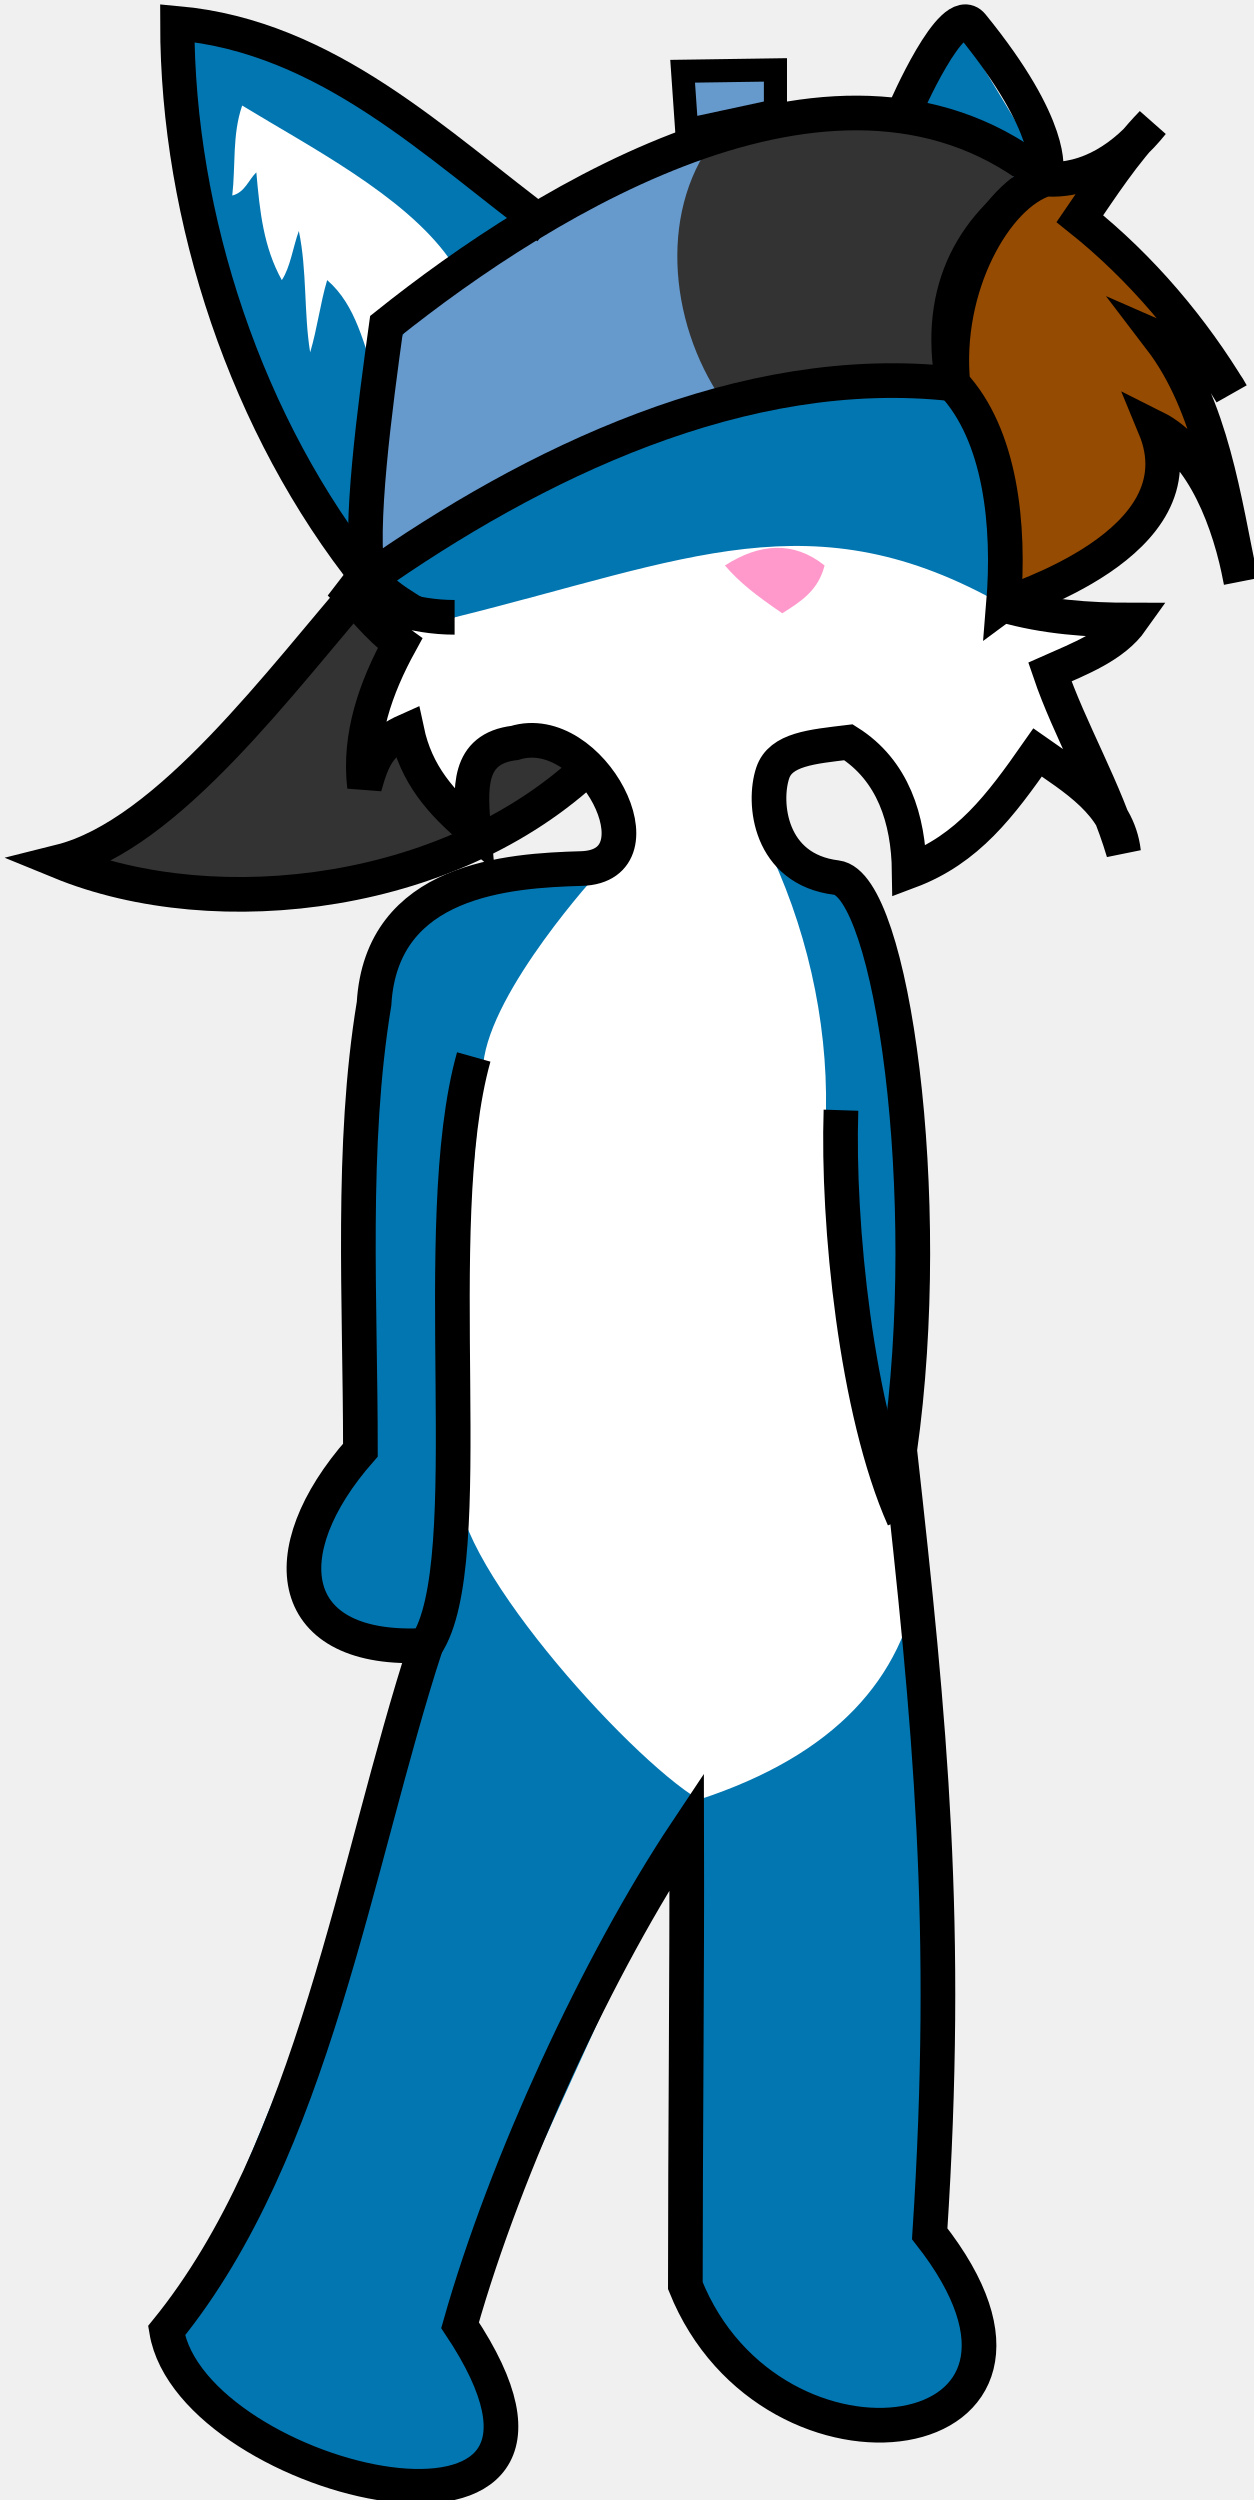
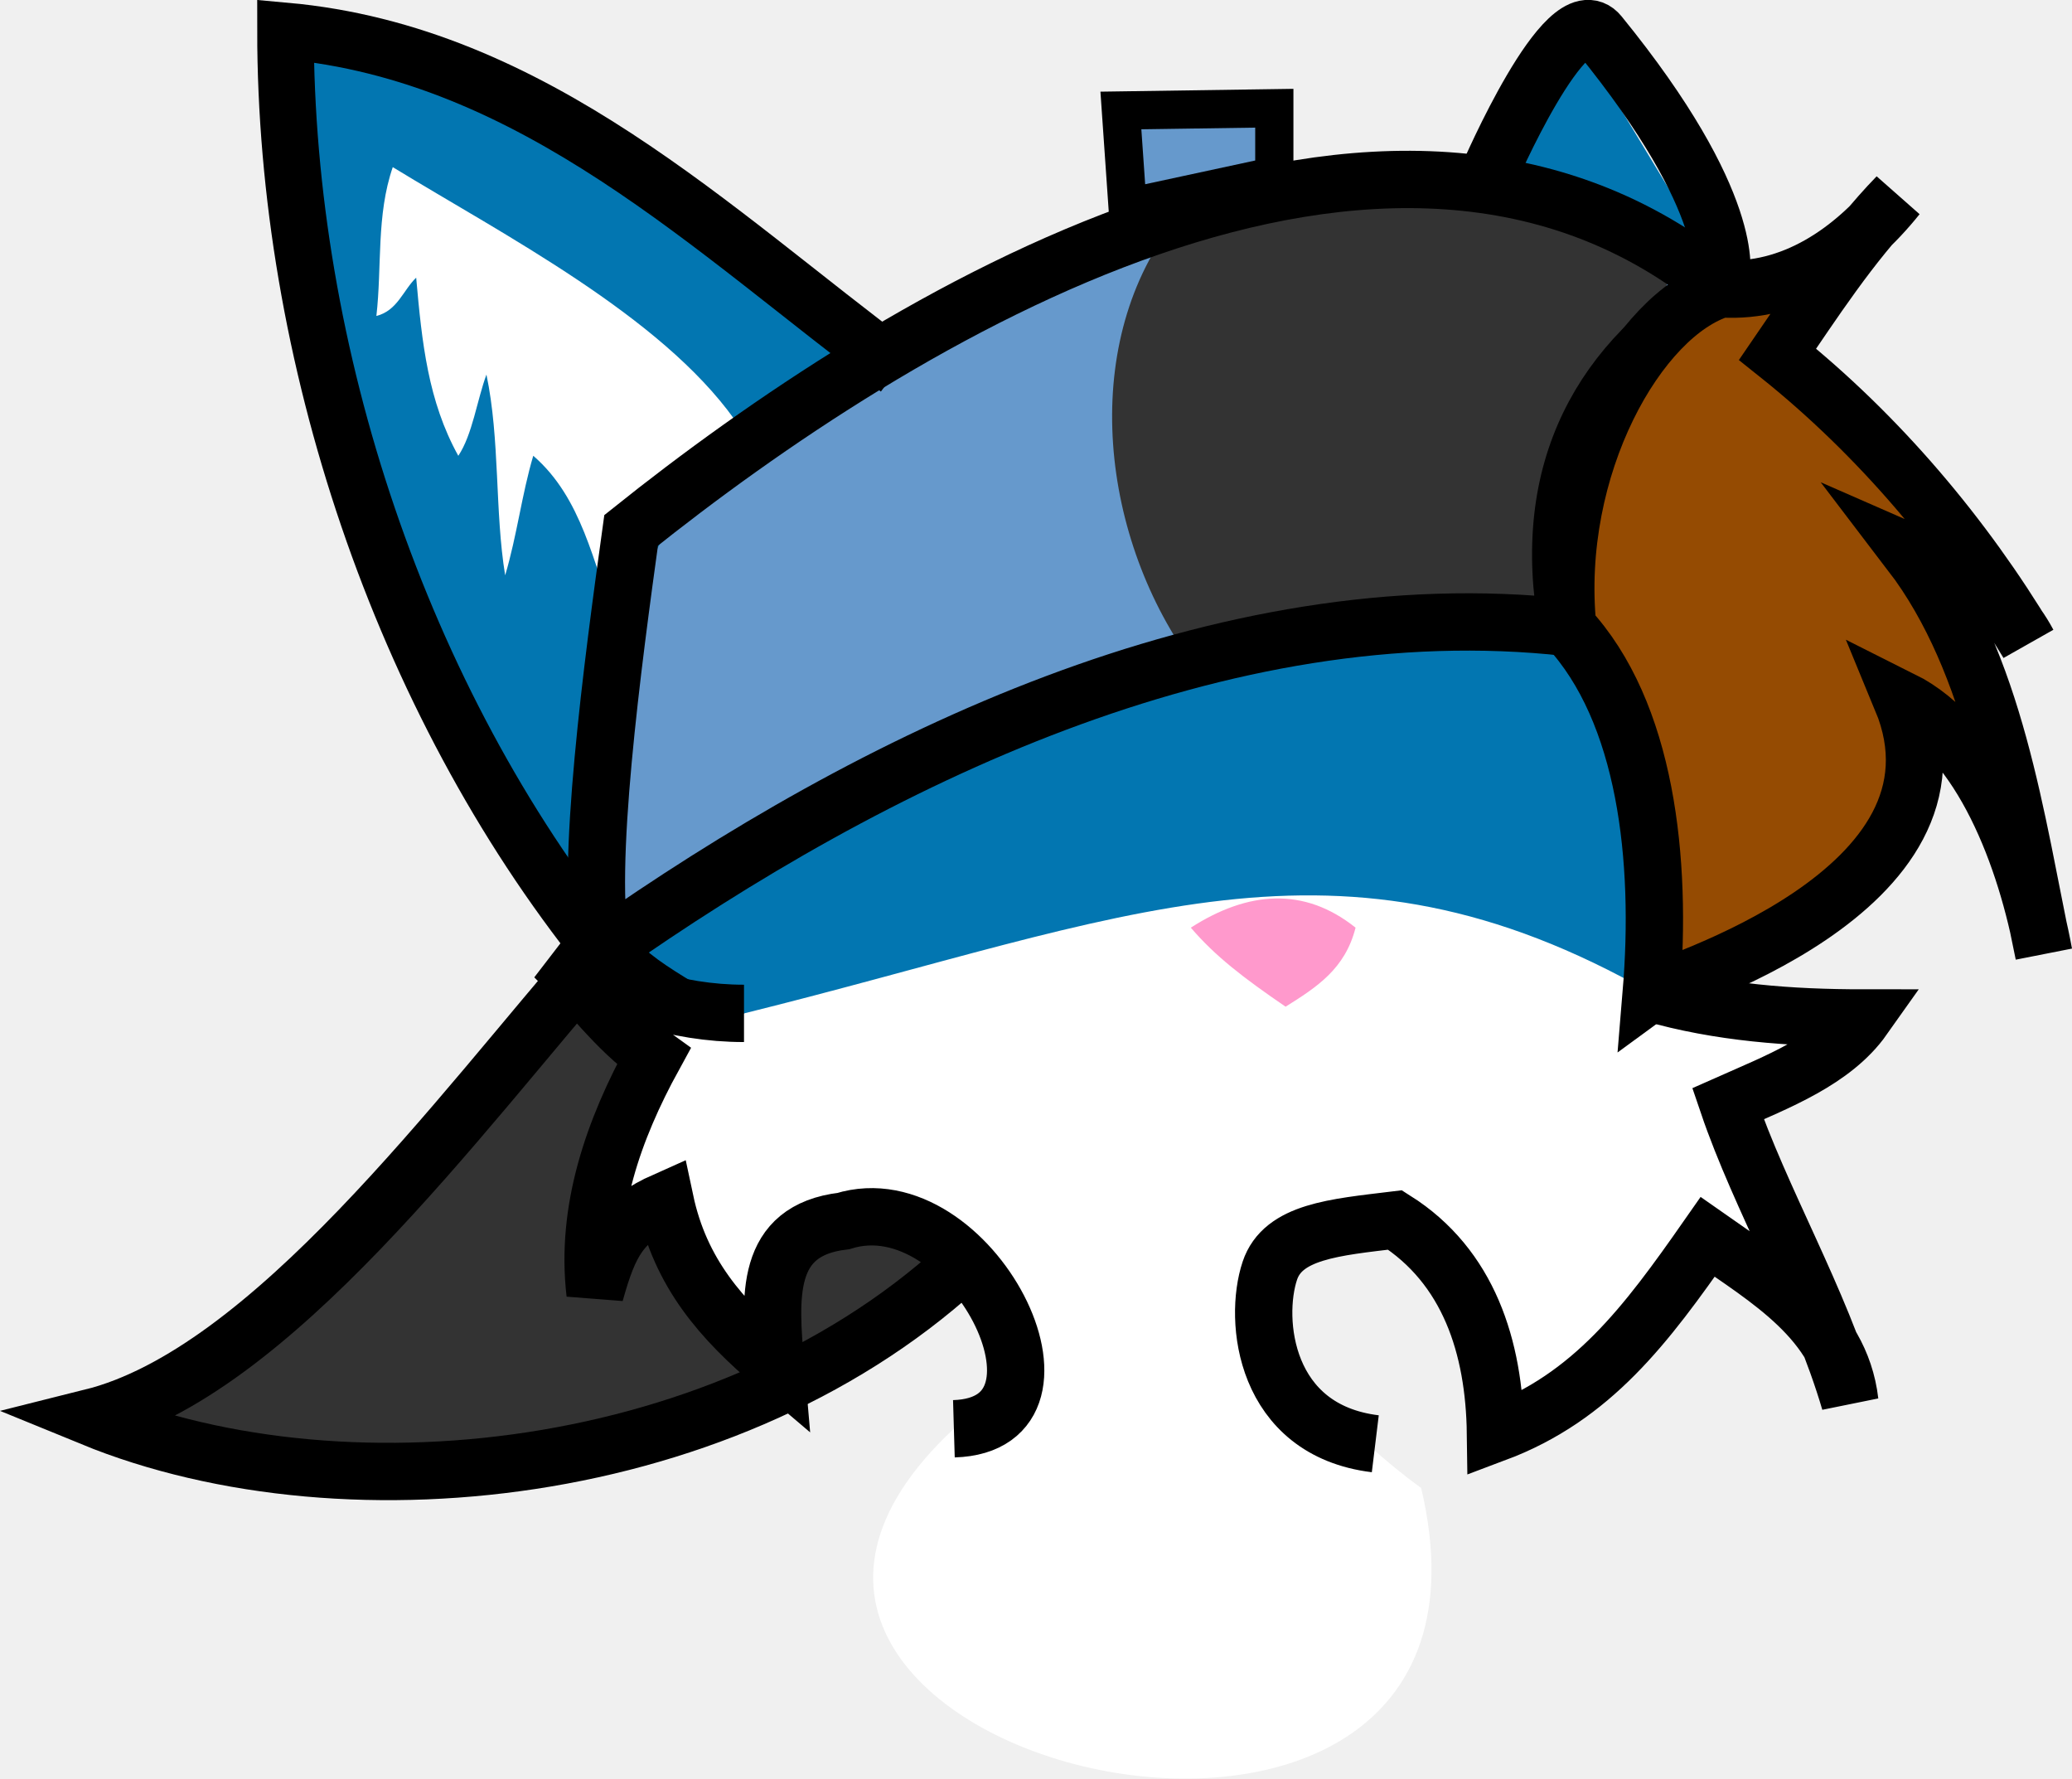
- <svg xmlns="http://www.w3.org/2000/svg" width="43.392mm" height="86.519mm" viewBox="0 0 43.392 86.519" version="1.1" id="svg8">
+ <svg xmlns="http://www.w3.org/2000/svg" id="svg8" version="1.1" viewBox="0 0 43.377 37.227" height="37.227mm" width="43.377mm">
  <defs id="defs2" />
-   <g id="layer1" transform="translate(-76.57798,-103.3061)" style="display:inline" />
-   <g id="layer3">
-     <path style="fill:#333333;fill-opacity:1;stroke:#000000;stroke-width:1.2;stroke-linecap:butt;stroke-linejoin:miter;stroke-miterlimit:4;stroke-dasharray:none;stroke-opacity:1" d="m 12.757,20.042 c -3.033,3.486 -6.929,8.843 -10.678,9.78 5.411,2.217 13.774,1.251 18.615,-3.591 -1.673,-3.037 -4.542,-5.822 -7.938,-6.189 z" id="path864" />
-     <path style="opacity:1;fill:#ffffff;fill-opacity:1;stroke:none;stroke-width:1.2;stroke-linecap:butt;stroke-linejoin:miter;stroke-miterlimit:4;stroke-dasharray:none;stroke-opacity:1" d="m 34.727,20.94 c 1.425,0.409 2.906,0.52 4.441,0.52 -0.631,0.892 -1.803,1.337 -2.835,1.795 0.68,2.001 1.919,4.085 2.551,6.237 -0.196,-1.699 -1.726,-2.567 -2.977,-3.449 -1.289,1.845 -2.413,3.35 -4.441,4.11 -0.024,-1.807 -0.562,-3.491 -2.102,-4.465 -1.267,0.154 -2.72,0.2 -2.622,1.063 0.225,1.997 1.707,3.473 3.168,4.548 1.636,2.807 2.474,10.093 1.226,18.886 0.124,9.51 1.737,16.424 1.039,27.12 5.989,7.622 -5.466,9.257 -8.457,1.795 0,-4.947 0.061,-10.809 0.047,-15.733 -3.052,4.578 -6.272,11.542 -7.843,17.103 6.067,9.1 -9.274,5.51 -10.158,0.189 5.089,-6.264 6.524,-16.185 8.977,-23.718 -4.857,0.286 -5.398,-3.203 -2.268,-6.756 0,-5.167 -0.342,-10.519 0.472,-15.45 0.255,-4.327 4.856,-2.933 7.182,-4.677 2.339,-1.754 0.344,-5.169 -2.315,-4.347 -1.654,0.195 -1.541,1.587 -1.417,3.024 -1.143,-0.968 -1.994,-1.936 -2.315,-3.449 -0.923,0.41 -1.164,0.86 -1.465,1.937 -0.206,-1.75 0.388,-3.43 1.228,-4.961 -0.815,-0.582 -1.342,-1.351 -2.079,-2.079 1.224,0.72 2.537,1.181 3.969,1.181 8.4,-4.994 13.806,-4.296 18.993,-0.425 z" id="path831-5" />
-     <path style="fill:#0276b1;fill-opacity:1;stroke:none;stroke-width:1.422;stroke-linecap:butt;stroke-linejoin:miter;stroke-miterlimit:4;stroke-dasharray:none;stroke-opacity:1" d="M 31.514,4.47 33.172,0.921 36.191,5.918 Z" id="path868-9" />
-     <path style="fill:#0276b1;fill-opacity:1;stroke:none;stroke-width:0.265px;stroke-linecap:butt;stroke-linejoin:miter;stroke-opacity:1" d="m 15.733,21.365 c 8.032,-1.989 12.406,-4.181 18.993,-0.425 4.457,-16.667 -22.644,-7.979 -21.296,-1.239 0.095,0.476 1.929,1.361 2.303,1.664" id="path845" />
-     <path style="fill:#6699cc;fill-opacity:1;stroke:none;stroke-width:1.2;stroke-linecap:butt;stroke-linejoin:miter;stroke-miterlimit:4;stroke-dasharray:none;stroke-opacity:1" d="M 12.757,20.042 C 18.416,16.062 25.705,12.478 32.978,13.286 32.37,9.987 33.699,7.665 36.191,6.199 29.207,0.44 18.893,6.836 13.371,11.254 c -0.379,2.738 -0.978,7.15 -0.614,8.788 z" id="path833-7" />
-     <path style="fill:#0276b1;fill-opacity:1;stroke:none;stroke-width:0.265px;stroke-linecap:butt;stroke-linejoin:miter;stroke-opacity:1" d="m 16.725,36.815 c 0.26,-2.557 3.988,-6.623 3.988,-6.623 0,0 -4.511,-0.378 -5.88,1.069 -4.368,4.619 -2.36,18.925 -2.36,18.925 0,0 -2.406,2.615 -1.983,4.06 0.59,2.015 3.807,4.4 4.251,2.696 0.444,-1.704 1.287,-13.277 1.984,-20.127 z" id="path847" />
-     <path style="fill:#0276b1;fill-opacity:1;stroke:none;stroke-width:0.265px;stroke-linecap:butt;stroke-linejoin:miter;stroke-opacity:1" d="m 27.061,29.256 c 0,0 2.289,4.408 2.043,9.165 -0.246,4.757 2.173,14.127 2.173,14.127 0,0 2.179,-16.525 -1.477,-21.956 -0.567,-0.843 -2.74,-1.336 -2.74,-1.336 z" id="path849" />
-     <path style="fill:#0276b1;fill-opacity:1;stroke:none;stroke-width:0.265px;stroke-linecap:butt;stroke-linejoin:miter;stroke-opacity:1" d="m 26.447,29.067 c 1.452,2.918 2.197,6.225 2.138,9.354 -0.079,4.14 1.795,12.426 1.795,12.426 0.74,0.174 1.323,-11.953 1.323,-11.953 l -1.793,-7.594 c 0,0 -4.133,-3.578 -3.463,-2.232 z" id="path853" />
-     <path style="fill:#0276b1;fill-opacity:1;stroke:none;stroke-width:0.265px;stroke-linecap:butt;stroke-linejoin:miter;stroke-opacity:1" d="m 15.875,51.178 c -0.528,2.533 5.842,9.631 8.315,11.103 4.741,-1.551 7.056,-4.215 7.607,-7.654 0.551,-3.439 0.378,22.679 0.378,22.679 0,0 2.679,4.233 0.567,5.764 -2.112,1.531 -7.638,-0.211 -9.024,-3.969 -1.386,-3.758 0.472,-16.82 0.472,-16.82 l -8.268,18.19 c 0,0 2.808,4.177 0.331,5.764 -2.477,1.587 -11.649,-3.642 -10.489,-5.575 2.884,-4.806 7.654,-18.521 7.654,-18.521 0,0 2.984,-13.495 2.457,-10.961 z" id="path857" />
-     <path style="fill:#333333;stroke:none;stroke-width:0.265px;stroke-linecap:butt;stroke-linejoin:miter;stroke-opacity:1" d="M 24.994,13.853 C 23.111,11.113 22.777,7.101 24.899,4.592 28.443,3.552 32.346,3.764 35.152,5.868 34.291,8.203 31.849,10.704 32.978,13.286" id="path5043" />
-     <path style="fill:none;stroke:#000000;stroke-width:0.265px;stroke-linecap:butt;stroke-linejoin:miter;stroke-opacity:1" d="m 32.978,13.286 c -1.623,-1.035 -4.694,-0.024 -6.709,0.095" id="path5045" />
-     <path style="fill:#0276b1;fill-opacity:1;stroke:none;stroke-width:0.265px;stroke-linecap:butt;stroke-linejoin:miter;stroke-opacity:1" d="m 6.135,0.801 2.416,12.201 c 0,0 4.451,9.762 4.205,7.04 C 11.698,8.348 18.953,7.874 18.953,7.874 L 10.961,2.466 6.135,0.801" id="path5057" />
-     <path style="fill:#ffffff;fill-opacity:1;stroke:none;stroke-width:0.509;stroke-linecap:butt;stroke-linejoin:miter;stroke-miterlimit:4;stroke-dasharray:none;stroke-opacity:1" d="M 15.538,8.938 C 13.98,6.757 10.705,5.072 8.381,3.652 8.033,4.663 8.157,5.731 8.038,6.767 8.479,6.656 8.598,6.227 8.871,5.965 8.992,7.33 9.119,8.549 9.753,9.694 10.05,9.248 10.142,8.538 10.342,7.994 c 0.286,1.358 0.172,2.861 0.392,4.201 0.249,-0.839 0.348,-1.693 0.588,-2.502 1.028,0.89 1.252,2.254 1.716,3.446 0.081,-1.814 1.504,-2.894 2.5,-4.201 z" id="path5059" />
+   <g style="display:inline" transform="translate(-76.7364,-103.4598)" id="layer1" />
+   <g transform="translate(-0.1584159,-0.1537266)" id="layer3">
+     <path id="path864" d="m 12.757,20.042 c -3.033,3.486 -6.929,8.843 -10.678,9.78 5.411,2.217 13.774,1.251 18.615,-3.591 -1.673,-3.037 -4.542,-5.822 -7.938,-6.189 z" style="fill:#333333;fill-opacity:1;stroke:#000000;stroke-width:1.2;stroke-linecap:butt;stroke-linejoin:miter;stroke-miterlimit:4;stroke-dasharray:none;stroke-opacity:1" />
+     <path id="path831-5" d="m 34.727,20.94 c 1.425,0.409 2.906,0.52 4.441,0.52 -0.631,0.892 -1.803,1.337 -2.835,1.795 0.68,2.001 1.919,4.085 2.551,6.237 -0.196,-1.699 -1.726,-2.567 -2.977,-3.449 -1.289,1.845 -2.413,3.35 -4.441,4.11 -0.024,-1.807 -0.562,-3.491 -2.102,-4.465 -1.267,0.154 -2.72,0.2 -2.622,1.063 0.225,1.997 1.707,3.473 3.168,4.548 2.476,10.44 -17.224,5.695 -9.783,-1.241 2.339,-1.754 0.344,-5.169 -2.315,-4.347 -1.654,0.195 -1.541,1.587 -1.417,3.024 -1.143,-0.968 -1.994,-1.936 -2.315,-3.449 -0.923,0.41 -1.164,0.86 -1.465,1.937 -0.206,-1.75 0.388,-3.43 1.228,-4.961 -0.815,-0.582 -1.342,-1.351 -2.079,-2.079 1.224,0.72 2.537,1.181 3.969,1.181 8.4,-4.994 13.806,-4.296 18.993,-0.425 z" style="opacity:1;fill:#ffffff;fill-opacity:1;stroke:none;stroke-width:1.2;stroke-linecap:butt;stroke-linejoin:miter;stroke-miterlimit:4;stroke-dasharray:none;stroke-opacity:1" />
+     <path id="path868-9" d="M 31.514,4.47 33.172,0.921 36.191,5.918 Z" style="fill:#0276b1;fill-opacity:1;stroke:none;stroke-width:1.422;stroke-linecap:butt;stroke-linejoin:miter;stroke-miterlimit:4;stroke-dasharray:none;stroke-opacity:1" />
+     <path id="path845" d="m 15.733,21.365 c 8.032,-1.989 12.406,-4.181 18.993,-0.425 4.457,-16.667 -22.644,-7.979 -21.296,-1.239 0.095,0.476 1.929,1.361 2.303,1.664" style="fill:#0276b1;fill-opacity:1;stroke:none;stroke-width:0.265px;stroke-linecap:butt;stroke-linejoin:miter;stroke-opacity:1" />
+     <path id="path833-7" d="M 12.757,20.042 C 18.416,16.062 25.705,12.478 32.978,13.286 32.37,9.987 33.699,7.665 36.191,6.199 29.207,0.44 18.893,6.836 13.371,11.254 c -0.379,2.738 -0.978,7.15 -0.614,8.788 z" style="fill:#6699cc;fill-opacity:1;stroke:none;stroke-width:1.2;stroke-linecap:butt;stroke-linejoin:miter;stroke-miterlimit:4;stroke-dasharray:none;stroke-opacity:1" />
+     <path id="path5043" d="M 24.994,13.853 C 23.111,11.113 22.777,7.101 24.899,4.592 28.443,3.552 32.346,3.764 35.152,5.868 34.291,8.203 31.849,10.704 32.978,13.286" style="fill:#333333;stroke:none;stroke-width:0.265px;stroke-linecap:butt;stroke-linejoin:miter;stroke-opacity:1" />
+     <path id="path5045" d="m 32.978,13.286 c -1.623,-1.035 -4.694,-0.024 -6.709,0.095" style="fill:none;stroke:#000000;stroke-width:0.265px;stroke-linecap:butt;stroke-linejoin:miter;stroke-opacity:1" />
+     <path id="path5057" d="m 6.135,0.801 2.416,12.201 c 0,0 4.451,9.762 4.205,7.04 C 11.698,8.348 18.953,7.874 18.953,7.874 L 10.961,2.466 6.135,0.801" style="fill:#0276b1;fill-opacity:1;stroke:none;stroke-width:0.265px;stroke-linecap:butt;stroke-linejoin:miter;stroke-opacity:1" />
+     <path id="path5059" d="M 15.538,8.938 C 13.98,6.757 10.705,5.072 8.381,3.652 8.033,4.663 8.157,5.731 8.038,6.767 8.479,6.656 8.598,6.227 8.871,5.965 8.992,7.33 9.119,8.549 9.753,9.694 10.05,9.248 10.142,8.538 10.342,7.994 c 0.286,1.358 0.172,2.861 0.392,4.201 0.249,-0.839 0.348,-1.693 0.588,-2.502 1.028,0.89 1.252,2.254 1.716,3.446 0.081,-1.814 1.504,-2.894 2.5,-4.201 z" style="fill:#ffffff;fill-opacity:1;stroke:none;stroke-width:0.509;stroke-linecap:butt;stroke-linejoin:miter;stroke-miterlimit:4;stroke-dasharray:none;stroke-opacity:1" />
  </g>
-   <g id="layer2" style="display:inline">
-     <path style="fill:none;fill-opacity:1;stroke:#000000;stroke-width:1.2;stroke-linecap:butt;stroke-linejoin:miter;stroke-miterlimit:4;stroke-dasharray:none;stroke-opacity:1" d="m 31.325,3.806 c 0,0 1.629,-3.775 2.315,-2.932 2.908,3.571 2.551,5.045 2.551,5.045" id="path868" />
-     <path style="opacity:1;fill:none;fill-opacity:1;stroke:#000000;stroke-width:1.2;stroke-linecap:butt;stroke-linejoin:miter;stroke-miterlimit:4;stroke-dasharray:none;stroke-opacity:1" d="m 34.727,20.94 c 1.425,0.409 2.906,0.52 4.441,0.52 -0.631,0.892 -1.803,1.337 -2.835,1.795 0.68,2.001 1.919,4.085 2.551,6.237 -0.196,-1.699 -1.726,-2.567 -2.977,-3.449 -1.289,1.845 -2.413,3.35 -4.441,4.11 -0.024,-1.807 -0.562,-3.491 -2.102,-4.465 -1.267,0.154 -2.348,0.239 -2.622,1.063 -0.343,1.028 -0.124,3.337 2.208,3.621 1.911,0.233 3.434,11.02 2.186,19.813 1.059,9.51 1.737,16.424 1.039,27.12 5.989,7.622 -5.466,9.257 -8.457,1.795 0,-4.947 0.061,-10.809 0.047,-15.733 -3.052,4.578 -6.272,11.542 -7.843,17.103 6.067,9.1 -9.274,5.51 -10.158,0.189 5.089,-6.264 6.524,-16.185 8.977,-23.718 -4.857,0.286 -5.398,-3.203 -2.268,-6.756 0,-5.167 -0.342,-10.519 0.472,-15.45 0.255,-4.327 4.655,-4.604 7.182,-4.677 2.922,-0.086 0.344,-5.169 -2.315,-4.347 -1.654,0.195 -1.541,1.587 -1.417,3.024 -1.143,-0.968 -1.994,-1.936 -2.315,-3.449 -0.923,0.41 -1.164,0.86 -1.465,1.937 -0.206,-1.75 0.388,-3.43 1.228,-4.961 -0.815,-0.582 -1.342,-1.351 -2.079,-2.079 1.224,0.72 2.537,1.181 3.969,1.181" id="path831" />
-     <path style="fill:none;fill-opacity:1;stroke:#000000;stroke-width:1.2;stroke-linecap:butt;stroke-linejoin:miter;stroke-miterlimit:4;stroke-dasharray:none;stroke-opacity:1" d="M 12.757,20.042 C 18.416,16.062 25.705,12.478 32.978,13.286 32.37,9.987 33.699,7.665 36.191,6.199 29.207,0.44 18.893,6.836 13.371,11.254 c -0.379,2.738 -0.978,7.15 -0.614,8.788 z" id="path833" />
-     <path style="fill:#ff99cc;fill-opacity:1;stroke:none;stroke-width:1;stroke-linecap:butt;stroke-linejoin:miter;stroke-miterlimit:4;stroke-dasharray:none;stroke-opacity:1" d="m 25.088,19.57 c 1.19,-0.764 2.368,-0.865 3.449,0 -0.218,0.862 -0.81,1.244 -1.465,1.654 -0.888,-0.607 -1.474,-1.058 -1.984,-1.654 z" id="path852" />
-     <path style="fill:none;stroke:#000000;stroke-width:1.2;stroke-linecap:butt;stroke-linejoin:miter;stroke-miterlimit:4;stroke-dasharray:none;stroke-opacity:1" d="M 16.395,36.579 C 14.746,42.453 16.672,54.084 14.741,56.942" id="path856" />
-     <path style="fill:none;stroke:#000000;stroke-width:1.2;stroke-linecap:butt;stroke-linejoin:miter;stroke-miterlimit:4;stroke-dasharray:none;stroke-opacity:1" d="m 29.104,38.421 c -0.129,3.93 0.526,10.419 2.173,14.127" id="path858" />
-     <path style="fill:#954b02;fill-opacity:1;stroke:#000000;stroke-width:1.2;stroke-linecap:butt;stroke-linejoin:miter;stroke-miterlimit:4;stroke-dasharray:none;stroke-opacity:1" d="m 36.191,6.199 c 1.475,0.094 2.749,-0.767 3.685,-1.937 -0.985,1.014 -1.766,2.233 -2.504,3.307 2.134,1.702 3.912,3.827 5.244,6.048 -0.587,-1.102 -1.545,-1.491 -2.457,-1.89 1.783,2.335 2.199,5.603 2.786,8.389 C 42.575,18.1 41.656,15.64 39.971,14.798 c 1.672,4.036 -5.033,5.991 -5.244,6.142 0.232,-2.788 -0.103,-5.883 -1.748,-7.654 -0.337,-3.357 1.479,-6.56 3.213,-7.087 z" id="path860" />
-     <path style="fill:#6699cc;fill-opacity:1;stroke:#000000;stroke-width:0.8;stroke-linecap:butt;stroke-linejoin:miter;stroke-miterlimit:4;stroke-dasharray:none;stroke-opacity:1" d="M 23.765,4.498 23.624,2.466 26.836,2.419 V 3.836 Z" id="path870" />
-     <path style="fill:none;stroke:#000000;stroke-width:1.184;stroke-linecap:butt;stroke-linejoin:miter;stroke-miterlimit:4;stroke-dasharray:none;stroke-opacity:1" d="M 12.757,20.045 C 8.543,14.783 6.135,7.555 6.135,0.801 11.352,1.272 15.094,5.009 18.953,7.874" id="path5047" />
+   <g transform="translate(-0.1584159,-0.1537266)" style="display:inline" id="layer2">
+     <path id="path868" d="m 31.325,3.806 c 0,0 1.629,-3.775 2.315,-2.932 2.908,3.571 2.551,5.045 2.551,5.045" style="fill:none;fill-opacity:1;stroke:#000000;stroke-width:1.2;stroke-linecap:butt;stroke-linejoin:miter;stroke-miterlimit:4;stroke-dasharray:none;stroke-opacity:1" />
+     <path id="path831" d="m 34.727,20.94 c 1.425,0.409 2.906,0.52 4.441,0.52 -0.631,0.892 -1.803,1.337 -2.835,1.795 0.68,2.001 1.919,4.085 2.551,6.237 -0.196,-1.699 -1.726,-2.567 -2.977,-3.449 -1.289,1.845 -2.413,3.35 -4.441,4.11 -0.024,-1.807 -0.562,-3.491 -2.102,-4.465 -1.267,0.154 -2.348,0.239 -2.622,1.063 -0.343,1.028 -0.124,3.337 2.208,3.621 m -8.822,-0.314 c 2.922,-0.086 0.344,-5.169 -2.315,-4.347 -1.654,0.195 -1.541,1.587 -1.417,3.024 -1.143,-0.968 -1.994,-1.936 -2.315,-3.449 -0.923,0.41 -1.164,0.86 -1.465,1.937 -0.206,-1.75 0.388,-3.43 1.228,-4.961 -0.815,-0.582 -1.342,-1.351 -2.079,-2.079 1.224,0.72 2.537,1.181 3.969,1.181" style="opacity:1;fill:none;fill-opacity:1;stroke:#000000;stroke-width:1.2;stroke-linecap:butt;stroke-linejoin:miter;stroke-miterlimit:4;stroke-dasharray:none;stroke-opacity:1" />
+     <path id="path833" d="M 12.757,20.042 C 18.416,16.062 25.705,12.478 32.978,13.286 32.37,9.987 33.699,7.665 36.191,6.199 29.207,0.44 18.893,6.836 13.371,11.254 c -0.379,2.738 -0.978,7.15 -0.614,8.788 z" style="fill:none;fill-opacity:1;stroke:#000000;stroke-width:1.2;stroke-linecap:butt;stroke-linejoin:miter;stroke-miterlimit:4;stroke-dasharray:none;stroke-opacity:1" />
+     <path id="path852" d="m 25.088,19.57 c 1.19,-0.764 2.368,-0.865 3.449,0 -0.218,0.862 -0.81,1.244 -1.465,1.654 -0.888,-0.607 -1.474,-1.058 -1.984,-1.654 z" style="fill:#ff99cc;fill-opacity:1;stroke:none;stroke-width:1;stroke-linecap:butt;stroke-linejoin:miter;stroke-miterlimit:4;stroke-dasharray:none;stroke-opacity:1" />
+     <path id="path860" d="m 36.191,6.199 c 1.475,0.094 2.749,-0.767 3.685,-1.937 -0.985,1.014 -1.766,2.233 -2.504,3.307 2.134,1.702 3.912,3.827 5.244,6.048 -0.587,-1.102 -1.545,-1.491 -2.457,-1.89 1.783,2.335 2.199,5.603 2.786,8.389 C 42.575,18.1 41.656,15.64 39.971,14.798 c 1.672,4.036 -5.033,5.991 -5.244,6.142 0.232,-2.788 -0.103,-5.883 -1.748,-7.654 -0.337,-3.357 1.479,-6.56 3.213,-7.087 z" style="fill:#954b02;fill-opacity:1;stroke:#000000;stroke-width:1.2;stroke-linecap:butt;stroke-linejoin:miter;stroke-miterlimit:4;stroke-dasharray:none;stroke-opacity:1" />
+     <path id="path870" d="M 23.765,4.498 23.624,2.466 26.836,2.419 V 3.836 Z" style="fill:#6699cc;fill-opacity:1;stroke:#000000;stroke-width:0.8;stroke-linecap:butt;stroke-linejoin:miter;stroke-miterlimit:4;stroke-dasharray:none;stroke-opacity:1" />
+     <path id="path5047" d="M 12.757,20.045 C 8.543,14.783 6.135,7.555 6.135,0.801 11.352,1.272 15.094,5.009 18.953,7.874" style="fill:none;stroke:#000000;stroke-width:1.184;stroke-linecap:butt;stroke-linejoin:miter;stroke-miterlimit:4;stroke-dasharray:none;stroke-opacity:1" />
  </g>
</svg>
